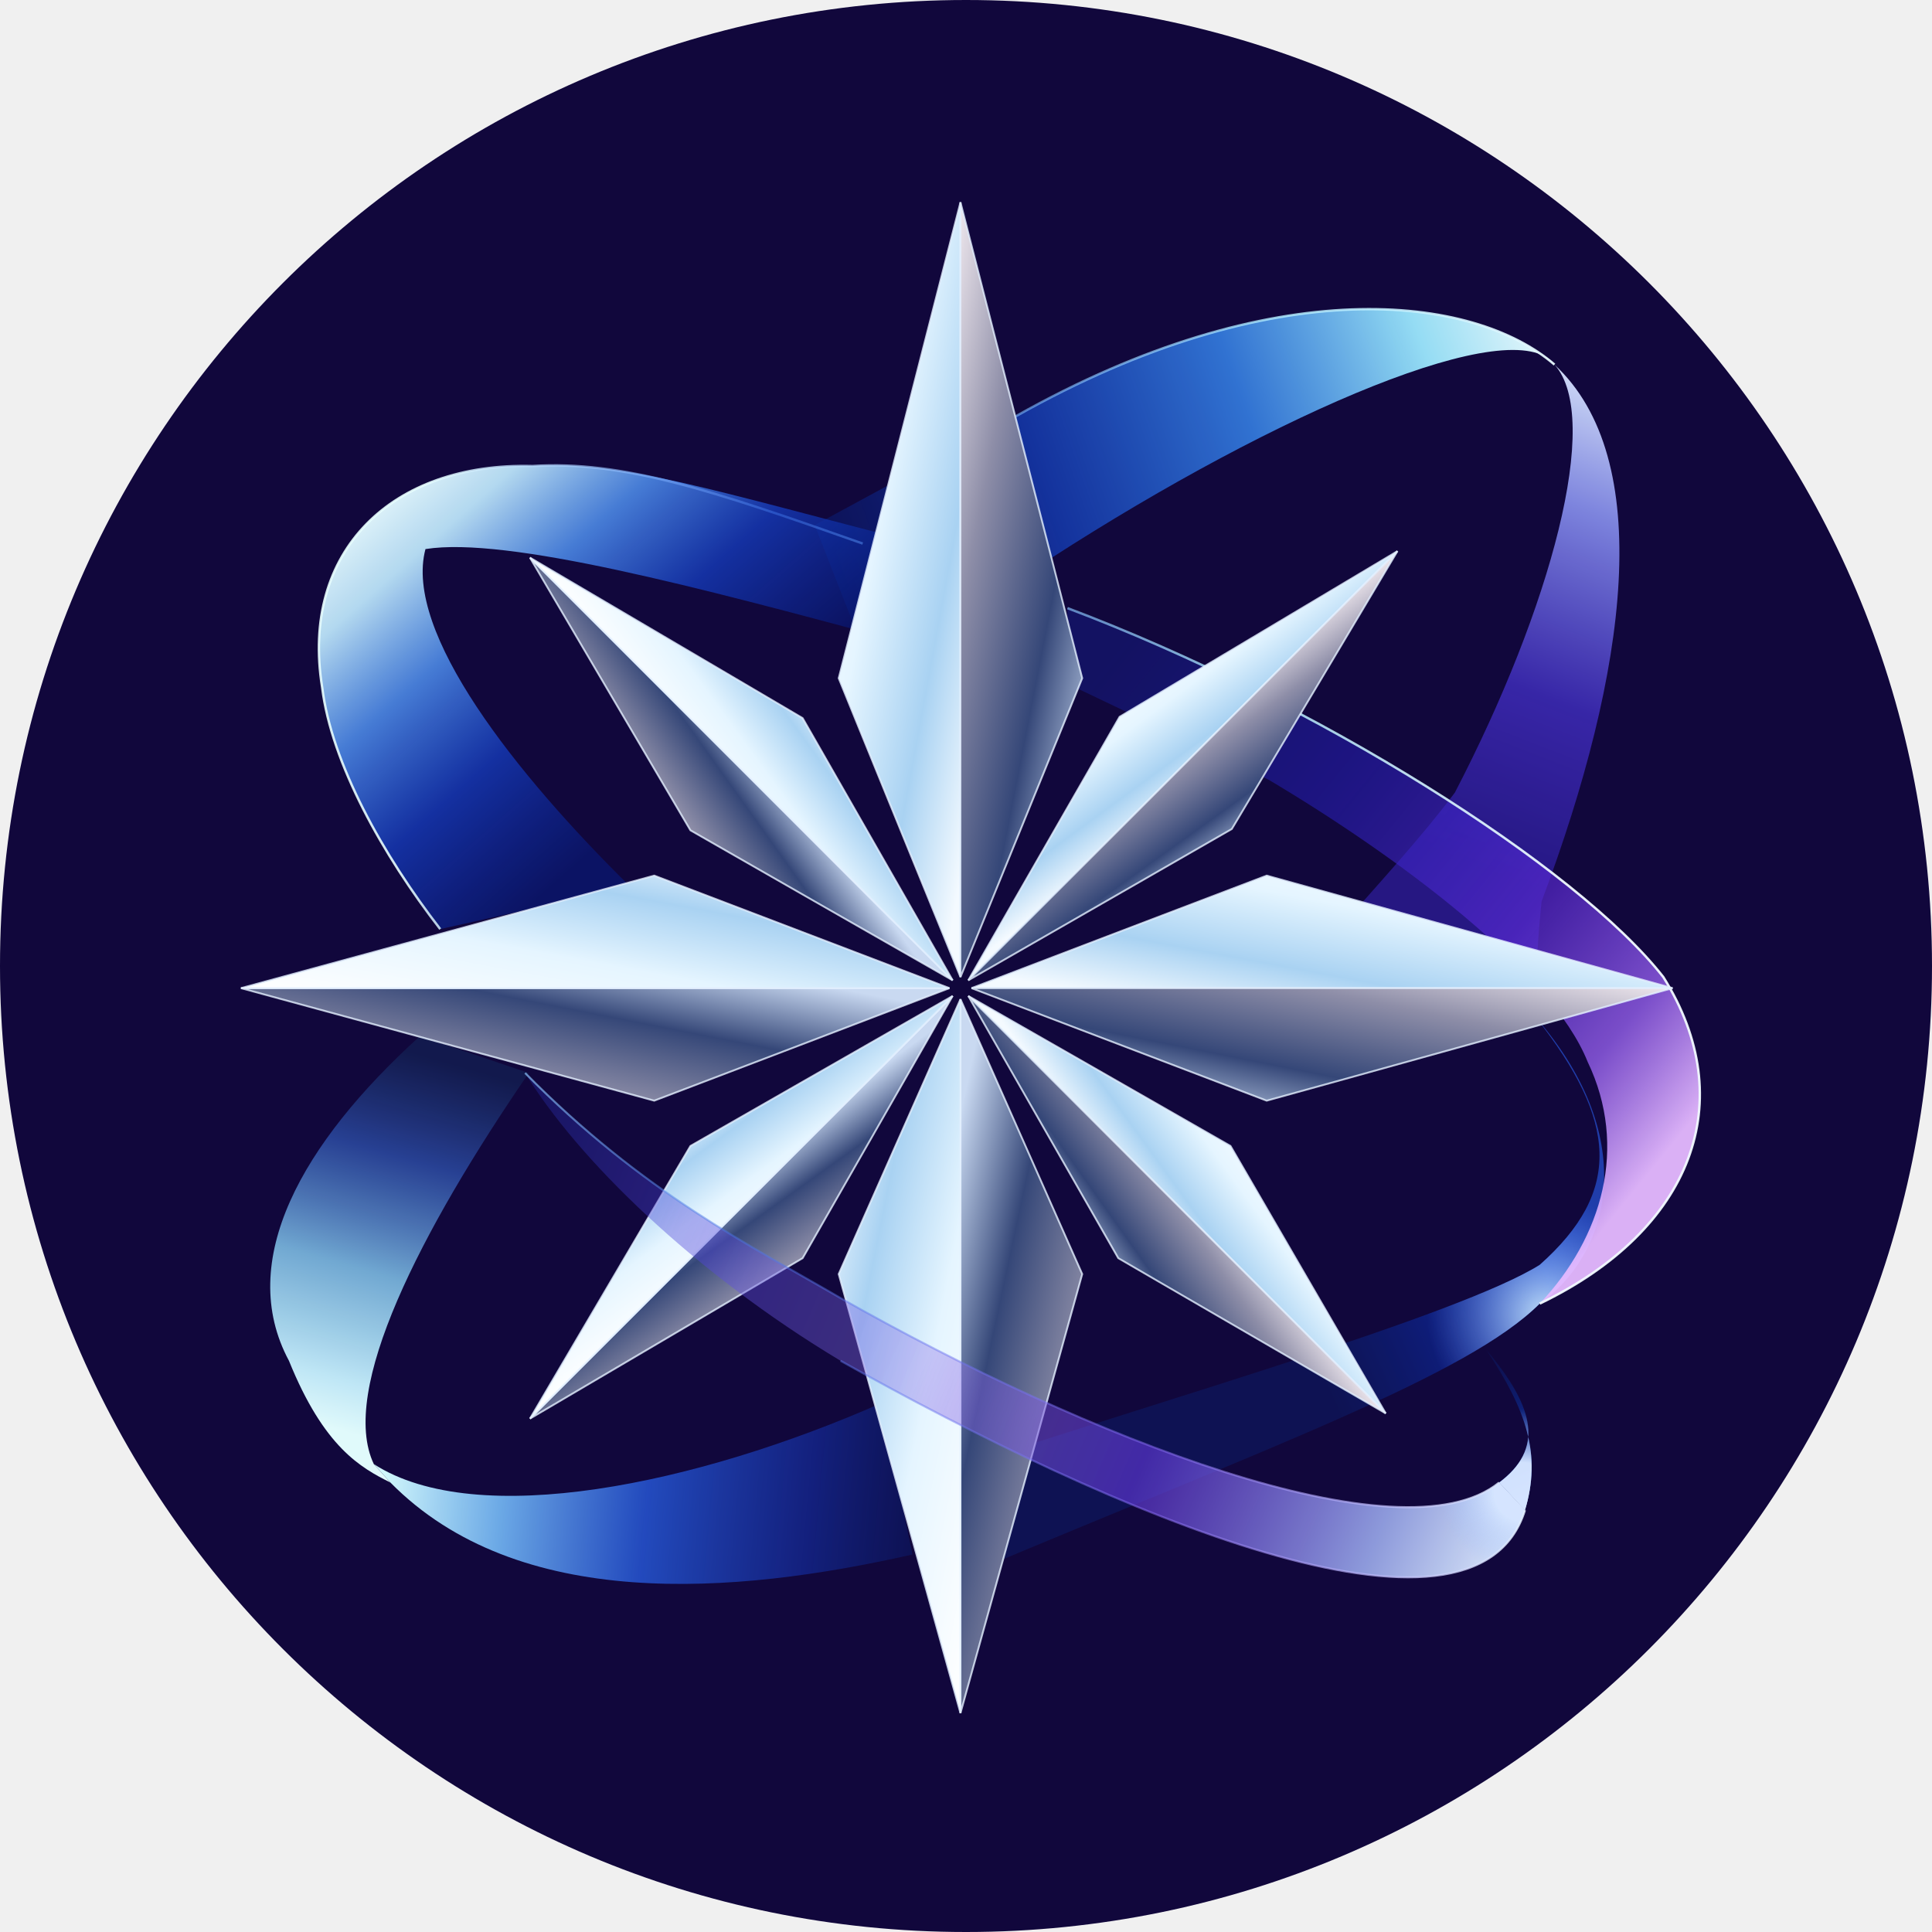
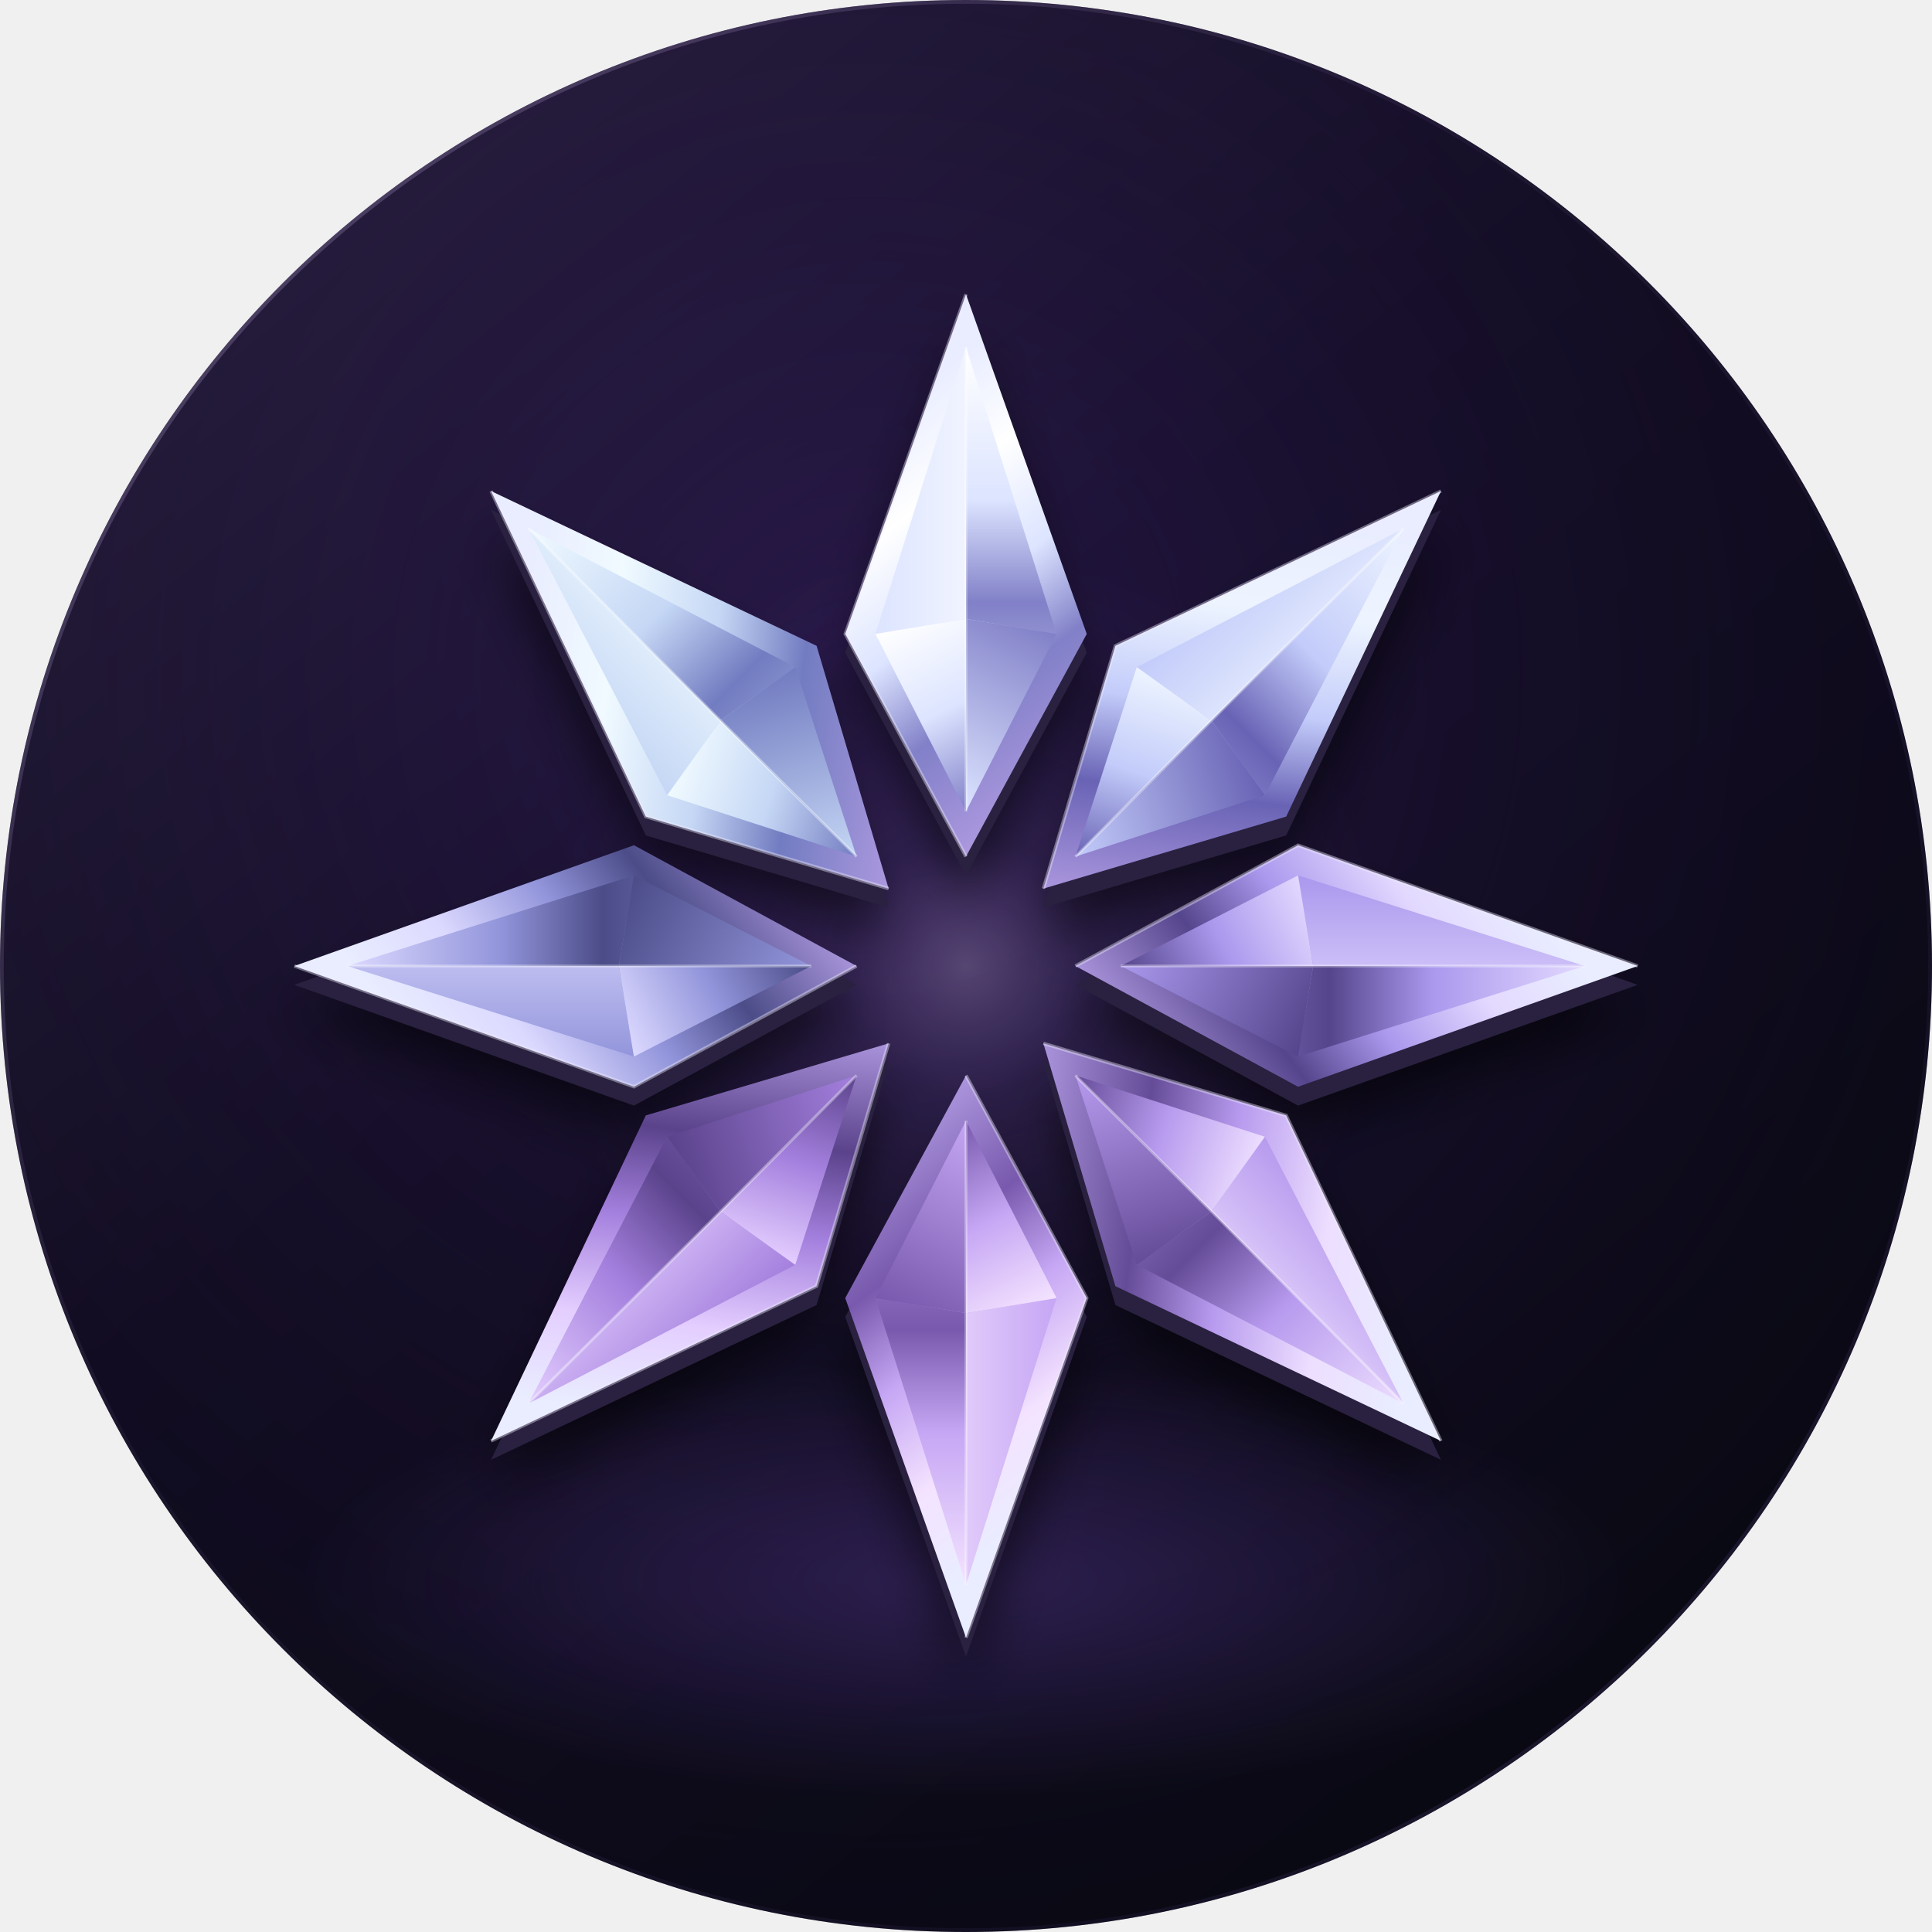
- <svg xmlns="http://www.w3.org/2000/svg" width="512" height="512" viewBox="0 0 128 128">
-   <circle cx="64" cy="64" r="64" fill="#11073C" />
-   <g transform="translate(0 0) scale(1)">
-     <svg x="9" y="9" width="110" height="110" viewBox="180 150 900 900">
-       <defs>
-         <linearGradient id="silver-light" x1="0" y1="0" x2="0.85" y2="1">
-           <stop stop-color="#FFFFFF" />
-           <stop offset="0.4" stop-color="#E5F5FF" />
-           <stop offset="0.72" stop-color="#A9D2F2" />
-           <stop offset="1" stop-color="#F4FAFF" />
-         </linearGradient>
-         <linearGradient id="silver-shade" x1="0" y1="0" x2="0.8" y2="1">
-           <stop stop-color="#EEE7ED" />
-           <stop offset="0.32" stop-color="#8E8EA8" />
-           <stop offset="0.68" stop-color="#354778" />
-           <stop offset="1" stop-color="#C9D9F1" />
-         </linearGradient>
-         <radialGradient id="blue-tip" gradientUnits="userSpaceOnUse" cx="944" cy="789" r="64">
-           <stop stop-color="#D4F1FF" stop-opacity="0.9" />
-           <stop offset="1" stop-color="#628EFF" stop-opacity="0" />
-         </radialGradient>
-         <radialGradient id="bottom-curl-tip" gradientUnits="userSpaceOnUse" cx="932" cy="885" r="45">
-           <stop stop-color="#D5E5FF" stop-opacity="0.98" />
-           <stop offset="0.35" stop-color="#D5E5FF" stop-opacity="0.98" />
-           <stop offset="1" stop-color="#9EBCF8" stop-opacity="0" />
-         </radialGradient>
-         <linearGradient id="rise-blue" gradientUnits="userSpaceOnUse" x1="560" y1="392" x2="944" y2="258">
-           <stop offset="0" stop-color="#071E79" stop-opacity="0.45" />
-           <stop offset="0.3" stop-color="#1546C9" stop-opacity="0.68" />
-           <stop offset="0.59" stop-color="#388AF2" stop-opacity="0.82" />
-           <stop offset="0.84" stop-color="#9DEAFF" stop-opacity="0.94" />
-           <stop offset="1" stop-color="#EBFCFF" stop-opacity="0.98" />
-         </linearGradient>
-         <linearGradient id="right-violet" gradientUnits="userSpaceOnUse" x1="987" y1="292" x2="891" y2="539">
-           <stop offset="0" stop-color="#D6E2FF" stop-opacity="0.95" />
-           <stop offset="0.24" stop-color="#949FFF" stop-opacity="0.83" />
-           <stop offset="0.63" stop-color="#4935D9" stop-opacity="0.68" />
-           <stop offset="1" stop-color="#3320B0" stop-opacity="0.61" />
-         </linearGradient>
-         <linearGradient id="left-fold" gradientUnits="userSpaceOnUse" x1="293" y1="354" x2="443" y2="524">
-           <stop offset="0" stop-color="#EEFFFF" stop-opacity="0.98" />
-           <stop offset="0.19" stop-color="#C1EAFF" stop-opacity="0.92" />
-           <stop offset="0.42" stop-color="#5194F4" stop-opacity="0.83" />
-           <stop offset="0.68" stop-color="#1540C8" stop-opacity="0.72" />
-           <stop offset="1" stop-color="#071B7E" stop-opacity="0.6" />
-         </linearGradient>
-         <linearGradient id="hook-violet" gradientUnits="userSpaceOnUse" x1="710" y1="427" x2="1024" y2="683">
-           <stop offset="0" stop-color="#152195" stop-opacity="0.42" />
-           <stop offset="0.35" stop-color="#2720BB" stop-opacity="0.55" />
-           <stop offset="0.66" stop-color="#5B2BD7" stop-opacity="0.66" />
-           <stop offset="0.85" stop-color="#9560ED" stop-opacity="0.8" />
-           <stop offset="1" stop-color="#E4B9FF" stop-opacity="0.95" />
-         </linearGradient>
-         <linearGradient id="blue-return" gradientUnits="userSpaceOnUse" x1="815" y1="804" x2="973" y2="733">
-           <stop offset="0" stop-color="#092475" stop-opacity="0.4" />
-           <stop offset="0.38" stop-color="#0C2DA7" stop-opacity="0.58" />
-           <stop offset="0.77" stop-color="#1B54E4" stop-opacity="0.8" />
-           <stop offset="1" stop-color="#2755D9" stop-opacity="0.7" />
-         </linearGradient>
-         <linearGradient id="cyan-bow" gradientUnits="userSpaceOnUse" x1="334" y1="648" x2="277" y2="848">
-           <stop offset="0" stop-color="#132759" stop-opacity="0.57" />
-           <stop offset="0.27" stop-color="#3159B8" stop-opacity="0.7" />
-           <stop offset="0.58" stop-color="#7EBEE6" stop-opacity="0.88" />
-           <stop offset="0.87" stop-color="#C7F2FF" stop-opacity="0.95" />
-           <stop offset="1" stop-color="#E5FFFF" stop-opacity="0.98" />
-         </linearGradient>
-         <linearGradient id="bottom-blue" gradientUnits="userSpaceOnUse" x1="314" y1="888" x2="603" y2="915">
-           <stop offset="0" stop-color="#D4FCFF" stop-opacity="0.98" />
-           <stop offset="0.22" stop-color="#78BFFD" stop-opacity="0.88" />
-           <stop offset="0.49" stop-color="#275CE0" stop-opacity="0.79" />
-           <stop offset="0.8" stop-color="#142D9F" stop-opacity="0.65" />
-           <stop offset="1" stop-color="#0A1C6A" stop-opacity="0.5" />
-         </linearGradient>
-         <linearGradient id="low-return" gradientUnits="userSpaceOnUse" x1="908" y1="812" x2="939" y2="887">
-           <stop offset="0" stop-color="#08206F" stop-opacity="0.32" />
-           <stop offset="0.5" stop-color="#0B35A7" stop-opacity="0.6" />
-           <stop offset="0.82" stop-color="#134ED0" stop-opacity="0.79" />
-           <stop offset="1" stop-color="#B9D5FF" stop-opacity="0.95" />
-         </linearGradient>
-         <linearGradient id="front-lavender" gradientUnits="userSpaceOnUse" x1="395" y1="663" x2="939" y2="898">
-           <stop offset="0" stop-color="#2834BF" stop-opacity="0.3" />
-           <stop offset="0.21" stop-color="#5446DC" stop-opacity="0.43" />
-           <stop offset="0.43" stop-color="#8E74E8" stop-opacity="0.38" />
-           <stop offset="0.65" stop-color="#6237D9" stop-opacity="0.62" />
-           <stop offset="0.87" stop-color="#A0B0F5" stop-opacity="0.85" />
-           <stop offset="1" stop-color="#E4F2FF" stop-opacity="0.98" />
-         </linearGradient>
-         <linearGradient id="upper-rim" gradientUnits="userSpaceOnUse" x1="337" y1="340" x2="969" y2="380">
-           <stop offset="0" stop-color="#E8FFFF" stop-opacity="0.9" />
-           <stop offset="0.3" stop-color="#4783F7" stop-opacity="0.4" />
-           <stop offset="0.72" stop-color="#B2EEFF" stop-opacity="0.82" />
-           <stop offset="1" stop-color="#F2FBFF" stop-opacity="0.95" />
-         </linearGradient>
-         <linearGradient id="lower-rim" gradientUnits="userSpaceOnUse" x1="295" y1="881" x2="939" y2="895">
-           <stop offset="0" stop-color="#C3F9FF" stop-opacity="0.95" />
-           <stop offset="0.3" stop-color="#4778E5" stop-opacity="0.45" />
-           <stop offset="0.68" stop-color="#8C70F7" stop-opacity="0.5" />
-           <stop offset="1" stop-color="#E5F4FF" stop-opacity="0.85" />
-         </linearGradient>
-       </defs>
-       <g id="visible-curves-behind">
-         <path id="upper-rise" d="M548 361 L657 302 C797 223 905 236 949 274 C927 245 800 299 676 379 L573 425 Z" fill="url(#rise-blue)" />
-         <path id="upper-right-turn" d="M949 274 C1004 325 989 440 942 565 C940 586 938 604 942 620 L832 580 C854 555 877 530 895 506 C947 406 975 303 949 274 Z" fill="url(#right-violet)" />
-         <path id="upper-left-fold" d="M605 371 C492 342 444 326 395 329 C319 327 269 375 281 449 C286 490 314 540 345 580 L448 557 C386 496 325 419 337 374 C381 367 486 395 590 423 Z" fill="url(#left-fold)" />
-         <path id="right-blue-return" d="M939 628 C983 684 986 722 941 762 C898 789 731 837 632 870 L630 930 C794 861 902 822 941 783 C978 757 997 695 939 628 Z" fill="url(#blue-return)" />
-         <path id="right-blue-tip" d="M939 628 C983 684 986 722 941 762 C898 789 731 837 632 870 L630 930 C794 861 902 822 941 783 C978 757 997 695 939 628 Z" fill="url(#blue-tip)" />
-         <path id="middle-violet-hook" d="M685 406 C820 457 961 546 1008 606 C1050 673 1024 743 941 783 C975 747 989 698 967 652 C947 602 863 540 794 499 L685 447 Z" fill="url(#hook-violet)" />
-         <path id="lower-left-bow" d="M334 638 C270 696 234 760 263 814 C282 861 302 872 318 880 L309 870 C290 830 334 744 393 658 Z" fill="url(#cyan-bow)" />
-         <path id="lower-blue-sweep" d="M318 880 C387 950 504 941 601 919 L584 837 C484 881 365 906 309 870 Z" fill="url(#bottom-blue)" />
-         <path id="lower-right-return" d="M912 808 C934 841 942 865 933 895 L919 880 C943 862 939 840 912 808 Z" fill="url(#low-return)" />
-         <path id="lower-right-highlight" d="M912 808 C934 841 942 865 933 895 L919 880 C943 862 939 840 912 808 Z" fill="url(#bottom-curl-tip)" />
-         <g fill="none" stroke="url(#upper-rim)" stroke-width="1.3">
-           <path d="M657 302 C797 223 905 236 949 274" />
-           <path d="M574 371 C492 342 444 326 395 329 C319 327 269 375 281 449 C286 490 314 540 345 580" />
-           <path d="M685 406 C820 457 961 546 1008 606 C1050 673 1024 743 941 783" />
-         </g>
-       </g>
-       <g id="star" transform="translate(627 612)" stroke="#E3F0FF" stroke-width="1" stroke-opacity="0.8" stroke-linejoin="miter">
-         <g id="ray-0" transform="rotate(0)">
-           <path d="M 0 -6 L -66 -168 L 0 -426 Z" fill="url(#silver-light)" />
-           <path d="M 0 -6 L 0 -426 L 66 -168 Z" fill="url(#silver-shade)" />
-         </g>
-         <g id="ray-45" transform="rotate(45)">
-           <path d="M 0 -6 L -43 -165 L 0 -335 Z" fill="url(#silver-light)" />
-           <path d="M 0 -6 L 0 -335 L 43 -165 Z" fill="url(#silver-shade)" />
-         </g>
-         <g id="ray-90" transform="rotate(90)">
-           <path d="M 0 -6 L -61 -166 L 0 -386 Z" fill="url(#silver-light)" />
-           <path d="M 0 -6 L 0 -386 L 61 -166 Z" fill="url(#silver-shade)" />
-         </g>
-         <g id="ray-135" transform="rotate(135)">
-           <path d="M 0 -6 L -43 -164 L 0 -326 Z" fill="url(#silver-light)" />
-           <path d="M 0 -6 L 0 -326 L 43 -164 Z" fill="url(#silver-shade)" />
-         </g>
-         <g id="ray-180" transform="rotate(180)">
-           <path d="M 0 -6 L -66 -155 L 0 -393 Z" fill="url(#silver-shade)" />
-           <path d="M 0 -6 L 0 -393 L 66 -155 Z" fill="url(#silver-light)" />
-         </g>
-         <g id="ray-225" transform="rotate(225)">
-           <path d="M 0 -6 L -43 -164 L 0 -330 Z" fill="url(#silver-shade)" />
-           <path d="M 0 -6 L 0 -330 L 43 -164 Z" fill="url(#silver-light)" />
-         </g>
-         <g id="ray-270" transform="rotate(270)">
-           <path d="M 0 -6 L -61 -166 L 0 -390 Z" fill="url(#silver-shade)" />
-           <path d="M 0 -6 L 0 -390 L 61 -166 Z" fill="url(#silver-light)" />
-         </g>
-         <g id="ray-315" transform="rotate(315)">
-           <path d="M 0 -6 L -43 -164 L 0 -330 Z" fill="url(#silver-shade)" />
-           <path d="M 0 -6 L 0 -330 L 43 -164 Z" fill="url(#silver-light)" />
-         </g>
-       </g>
-       <g id="foreground-curve">
-         <path id="foreground-sweep" d="M391 658 C455 723 514 752 562 780 C694 855 866 923 919 880 L933 895 C906 982 708 896 562 814 C482 766 419 704 391 658 Z" fill="url(#front-lavender)" />
-         <path id="foreground-curl-highlight" d="M391 658 C455 723 514 752 562 780 C694 855 866 923 919 880 L933 895 C906 982 708 896 562 814 C482 766 419 704 391 658 Z" fill="url(#bottom-curl-tip)" />
-         <g fill="none" stroke="url(#lower-rim)" stroke-width="1.1">
-           <path d="M391 658 C455 723 514 752 562 780 C694 855 866 923 919 880" />
-           <path d="M933 895 C906 982 708 896 562 814" />
-         </g>
-       </g>
-     </svg>
+ <svg xmlns="http://www.w3.org/2000/svg" width="512" height="512" viewBox="0 0 512 512" role="img" aria-labelledby="prism-title prism-description">
+   <defs>
+     <linearGradient id="prism-shell" x1="0" y1="0" x2="0.8" y2="1">
+       <stop stop-color="#29213D" />
+       <stop offset="0.46" stop-color="#100C1F" />
+       <stop offset="1" stop-color="#080811" />
+     </linearGradient>
+     <radialGradient id="prism-ambient" cx="0.45" cy="0.35" r="0.65">
+       <stop stop-color="#5C30A8" stop-opacity="0.28" />
+       <stop offset="1" stop-color="#251343" stop-opacity="0" />
+     </radialGradient>
+     <linearGradient id="prism-edge" x1="0" y1="0" x2="1" y2="1">
+       <stop stop-color="#BCAAD9" stop-opacity="0.42" />
+       <stop offset="0.42" stop-color="#4D4164" stop-opacity="0.16" />
+       <stop offset="0.78" stop-color="#291F42" stop-opacity="0.3" />
+       <stop offset="1" stop-color="#826BBA" stop-opacity="0.3" />
+     </linearGradient>
+     <clipPath id="prism-clip">
+       <circle cx="256" cy="256" r="256" />
+     </clipPath>
+     <radialGradient id="prism-floor">
+       <stop stop-color="#9060F5" stop-opacity="0.24" />
+       <stop offset="1" stop-color="#9060F5" stop-opacity="0" />
+     </radialGradient>
+     <filter id="prism-shadow" x="-0.5" y="-0.5" width="2" height="2" color-interpolation-filters="sRGB">
+       <feGaussianBlur stdDeviation="7" />
+     </filter>
+     <radialGradient id="prism-core">
+       <stop stop-color="#D9BDFF" stop-opacity="0.3" />
+       <stop offset="0.3" stop-color="#B78BFF" stop-opacity="0.12" />
+       <stop offset="1" stop-color="#9460FA" stop-opacity="0" />
+     </radialGradient>
+     <linearGradient id="prism-bevel-0" gradientUnits="userSpaceOnUse" x1="-32" y1="-138" x2="34" y2="-52">
+       <stop offset="0" stop-color="#E9EDFF" />
+       <stop offset="0.23" stop-color="#FFFFFF" />
+       <stop offset="0.48" stop-color="#DCE4FF" />
+       <stop offset="0.7" stop-color="#8180C8" />
+       <stop offset="1" stop-color="#B09AE1" />
+     </linearGradient>
+     <linearGradient id="prism-a-0" gradientUnits="userSpaceOnUse" x1="-24" y1="-88" x2="24" y2="-88">
+       <stop offset="0" stop-color="#DCE4FF" />
+       <stop offset="0.85" stop-color="#FFFFFF" />
+       <stop offset="1" stop-color="#FFFFFF" />
+     </linearGradient>
+     <linearGradient id="prism-b-0" gradientUnits="userSpaceOnUse" x1="0" y1="-164" x2="0" y2="-41">
+       <stop offset="0" stop-color="#FFFFFF" />
+       <stop offset="0.33" stop-color="#DCE4FF" />
+       <stop offset="0.55" stop-color="#8180C8" />
+       <stop offset="1" stop-color="#DCE4FF" />
+     </linearGradient>
+     <linearGradient id="prism-c-0" gradientUnits="userSpaceOnUse" x1="-24" y1="-88" x2="0" y2="-41">
+       <stop offset="0" stop-color="#FFFFFF" />
+       <stop offset="0.5" stop-color="#DCE4FF" />
+       <stop offset="1" stop-color="#8180C8" />
+     </linearGradient>
+     <linearGradient id="prism-d-0" gradientUnits="userSpaceOnUse" x1="24" y1="-88" x2="0" y2="-41">
+       <stop offset="0" stop-color="#8180C8" />
+       <stop offset="1" stop-color="#DCE4FF" />
+     </linearGradient>
+     <linearGradient id="prism-bevel-1" gradientUnits="userSpaceOnUse" x1="-32" y1="-138" x2="34" y2="-52">
+       <stop offset="0" stop-color="#E9EDFF" />
+       <stop offset="0.23" stop-color="#EDF4FF" />
+       <stop offset="0.48" stop-color="#C3CCFA" />
+       <stop offset="0.7" stop-color="#6963B5" />
+       <stop offset="1" stop-color="#B09AE1" />
+     </linearGradient>
+     <linearGradient id="prism-a-1" gradientUnits="userSpaceOnUse" x1="-24" y1="-88" x2="24" y2="-88">
+       <stop offset="0" stop-color="#C3CCFA" />
+       <stop offset="0.85" stop-color="#EDF4FF" />
+       <stop offset="1" stop-color="#FFFFFF" />
+     </linearGradient>
+     <linearGradient id="prism-b-1" gradientUnits="userSpaceOnUse" x1="0" y1="-164" x2="0" y2="-41">
+       <stop offset="0" stop-color="#EDF4FF" />
+       <stop offset="0.33" stop-color="#C3CCFA" />
+       <stop offset="0.55" stop-color="#6963B5" />
+       <stop offset="1" stop-color="#C3CCFA" />
+     </linearGradient>
+     <linearGradient id="prism-c-1" gradientUnits="userSpaceOnUse" x1="-24" y1="-88" x2="0" y2="-41">
+       <stop offset="0" stop-color="#EDF4FF" />
+       <stop offset="0.5" stop-color="#C3CCFA" />
+       <stop offset="1" stop-color="#6963B5" />
+     </linearGradient>
+     <linearGradient id="prism-d-1" gradientUnits="userSpaceOnUse" x1="24" y1="-88" x2="0" y2="-41">
+       <stop offset="0" stop-color="#6963B5" />
+       <stop offset="1" stop-color="#C3CCFA" />
+     </linearGradient>
+     <linearGradient id="prism-bevel-2" gradientUnits="userSpaceOnUse" x1="-32" y1="-138" x2="34" y2="-52">
+       <stop offset="0" stop-color="#E9EDFF" />
+       <stop offset="0.23" stop-color="#E3D9FF" />
+       <stop offset="0.48" stop-color="#AA98ED" />
+       <stop offset="0.7" stop-color="#55458C" />
+       <stop offset="1" stop-color="#B09AE1" />
+     </linearGradient>
+     <linearGradient id="prism-a-2" gradientUnits="userSpaceOnUse" x1="-24" y1="-88" x2="24" y2="-88">
+       <stop offset="0" stop-color="#AA98ED" />
+       <stop offset="0.85" stop-color="#E3D9FF" />
+       <stop offset="1" stop-color="#FFFFFF" />
+     </linearGradient>
+     <linearGradient id="prism-b-2" gradientUnits="userSpaceOnUse" x1="0" y1="-164" x2="0" y2="-41">
+       <stop offset="0" stop-color="#E3D9FF" />
+       <stop offset="0.33" stop-color="#AA98ED" />
+       <stop offset="0.55" stop-color="#55458C" />
+       <stop offset="1" stop-color="#AA98ED" />
+     </linearGradient>
+     <linearGradient id="prism-c-2" gradientUnits="userSpaceOnUse" x1="-24" y1="-88" x2="0" y2="-41">
+       <stop offset="0" stop-color="#E3D9FF" />
+       <stop offset="0.5" stop-color="#AA98ED" />
+       <stop offset="1" stop-color="#55458C" />
+     </linearGradient>
+     <linearGradient id="prism-d-2" gradientUnits="userSpaceOnUse" x1="24" y1="-88" x2="0" y2="-41">
+       <stop offset="0" stop-color="#55458C" />
+       <stop offset="1" stop-color="#AA98ED" />
+     </linearGradient>
+     <linearGradient id="prism-bevel-3" gradientUnits="userSpaceOnUse" x1="-32" y1="-138" x2="34" y2="-52">
+       <stop offset="0" stop-color="#E9EDFF" />
+       <stop offset="0.23" stop-color="#EDDEFF" />
+       <stop offset="0.48" stop-color="#B79AEE" />
+       <stop offset="0.7" stop-color="#654C98" />
+       <stop offset="1" stop-color="#B09AE1" />
+     </linearGradient>
+     <linearGradient id="prism-a-3" gradientUnits="userSpaceOnUse" x1="-24" y1="-88" x2="24" y2="-88">
+       <stop offset="0" stop-color="#B79AEE" />
+       <stop offset="0.85" stop-color="#EDDEFF" />
+       <stop offset="1" stop-color="#FFFFFF" />
+     </linearGradient>
+     <linearGradient id="prism-b-3" gradientUnits="userSpaceOnUse" x1="0" y1="-164" x2="0" y2="-41">
+       <stop offset="0" stop-color="#EDDEFF" />
+       <stop offset="0.33" stop-color="#B79AEE" />
+       <stop offset="0.55" stop-color="#654C98" />
+       <stop offset="1" stop-color="#B79AEE" />
+     </linearGradient>
+     <linearGradient id="prism-c-3" gradientUnits="userSpaceOnUse" x1="-24" y1="-88" x2="0" y2="-41">
+       <stop offset="0" stop-color="#EDDEFF" />
+       <stop offset="0.5" stop-color="#B79AEE" />
+       <stop offset="1" stop-color="#654C98" />
+     </linearGradient>
+     <linearGradient id="prism-d-3" gradientUnits="userSpaceOnUse" x1="24" y1="-88" x2="0" y2="-41">
+       <stop offset="0" stop-color="#654C98" />
+       <stop offset="1" stop-color="#B79AEE" />
+     </linearGradient>
+     <linearGradient id="prism-bevel-4" gradientUnits="userSpaceOnUse" x1="-32" y1="-138" x2="34" y2="-52">
+       <stop offset="0" stop-color="#E9EDFF" />
+       <stop offset="0.23" stop-color="#F4E3FF" />
+       <stop offset="0.48" stop-color="#C5A6F4" />
+       <stop offset="0.7" stop-color="#7859AD" />
+       <stop offset="1" stop-color="#B09AE1" />
+     </linearGradient>
+     <linearGradient id="prism-a-4" gradientUnits="userSpaceOnUse" x1="-24" y1="-88" x2="24" y2="-88">
+       <stop offset="0" stop-color="#C5A6F4" />
+       <stop offset="0.85" stop-color="#F4E3FF" />
+       <stop offset="1" stop-color="#FFFFFF" />
+     </linearGradient>
+     <linearGradient id="prism-b-4" gradientUnits="userSpaceOnUse" x1="0" y1="-164" x2="0" y2="-41">
+       <stop offset="0" stop-color="#F4E3FF" />
+       <stop offset="0.33" stop-color="#C5A6F4" />
+       <stop offset="0.55" stop-color="#7859AD" />
+       <stop offset="1" stop-color="#C5A6F4" />
+     </linearGradient>
+     <linearGradient id="prism-c-4" gradientUnits="userSpaceOnUse" x1="-24" y1="-88" x2="0" y2="-41">
+       <stop offset="0" stop-color="#F4E3FF" />
+       <stop offset="0.5" stop-color="#C5A6F4" />
+       <stop offset="1" stop-color="#7859AD" />
+     </linearGradient>
+     <linearGradient id="prism-d-4" gradientUnits="userSpaceOnUse" x1="24" y1="-88" x2="0" y2="-41">
+       <stop offset="0" stop-color="#7859AD" />
+       <stop offset="1" stop-color="#C5A6F4" />
+     </linearGradient>
+     <linearGradient id="prism-bevel-5" gradientUnits="userSpaceOnUse" x1="-32" y1="-138" x2="34" y2="-52">
+       <stop offset="0" stop-color="#E9EDFF" />
+       <stop offset="0.23" stop-color="#E4CEFF" />
+       <stop offset="0.48" stop-color="#A480DE" />
+       <stop offset="0.7" stop-color="#5B438C" />
+       <stop offset="1" stop-color="#B09AE1" />
+     </linearGradient>
+     <linearGradient id="prism-a-5" gradientUnits="userSpaceOnUse" x1="-24" y1="-88" x2="24" y2="-88">
+       <stop offset="0" stop-color="#A480DE" />
+       <stop offset="0.85" stop-color="#E4CEFF" />
+       <stop offset="1" stop-color="#FFFFFF" />
+     </linearGradient>
+     <linearGradient id="prism-b-5" gradientUnits="userSpaceOnUse" x1="0" y1="-164" x2="0" y2="-41">
+       <stop offset="0" stop-color="#E4CEFF" />
+       <stop offset="0.33" stop-color="#A480DE" />
+       <stop offset="0.55" stop-color="#5B438C" />
+       <stop offset="1" stop-color="#A480DE" />
+     </linearGradient>
+     <linearGradient id="prism-c-5" gradientUnits="userSpaceOnUse" x1="-24" y1="-88" x2="0" y2="-41">
+       <stop offset="0" stop-color="#E4CEFF" />
+       <stop offset="0.5" stop-color="#A480DE" />
+       <stop offset="1" stop-color="#5B438C" />
+     </linearGradient>
+     <linearGradient id="prism-d-5" gradientUnits="userSpaceOnUse" x1="24" y1="-88" x2="0" y2="-41">
+       <stop offset="0" stop-color="#5B438C" />
+       <stop offset="1" stop-color="#A480DE" />
+     </linearGradient>
+     <linearGradient id="prism-bevel-6" gradientUnits="userSpaceOnUse" x1="-32" y1="-138" x2="34" y2="-52">
+       <stop offset="0" stop-color="#E9EDFF" />
+       <stop offset="0.23" stop-color="#DCD9FF" />
+       <stop offset="0.48" stop-color="#9295DB" />
+       <stop offset="0.7" stop-color="#4B4C88" />
+       <stop offset="1" stop-color="#B09AE1" />
+     </linearGradient>
+     <linearGradient id="prism-a-6" gradientUnits="userSpaceOnUse" x1="-24" y1="-88" x2="24" y2="-88">
+       <stop offset="0" stop-color="#9295DB" />
+       <stop offset="0.85" stop-color="#DCD9FF" />
+       <stop offset="1" stop-color="#FFFFFF" />
+     </linearGradient>
+     <linearGradient id="prism-b-6" gradientUnits="userSpaceOnUse" x1="0" y1="-164" x2="0" y2="-41">
+       <stop offset="0" stop-color="#DCD9FF" />
+       <stop offset="0.33" stop-color="#9295DB" />
+       <stop offset="0.55" stop-color="#4B4C88" />
+       <stop offset="1" stop-color="#9295DB" />
+     </linearGradient>
+     <linearGradient id="prism-c-6" gradientUnits="userSpaceOnUse" x1="-24" y1="-88" x2="0" y2="-41">
+       <stop offset="0" stop-color="#DCD9FF" />
+       <stop offset="0.5" stop-color="#9295DB" />
+       <stop offset="1" stop-color="#4B4C88" />
+     </linearGradient>
+     <linearGradient id="prism-d-6" gradientUnits="userSpaceOnUse" x1="24" y1="-88" x2="0" y2="-41">
+       <stop offset="0" stop-color="#4B4C88" />
+       <stop offset="1" stop-color="#9295DB" />
+     </linearGradient>
+     <linearGradient id="prism-bevel-7" gradientUnits="userSpaceOnUse" x1="-32" y1="-138" x2="34" y2="-52">
+       <stop offset="0" stop-color="#E9EDFF" />
+       <stop offset="0.23" stop-color="#F0FAFF" />
+       <stop offset="0.48" stop-color="#C5D7F5" />
+       <stop offset="0.7" stop-color="#727CC1" />
+       <stop offset="1" stop-color="#B09AE1" />
+     </linearGradient>
+     <linearGradient id="prism-a-7" gradientUnits="userSpaceOnUse" x1="-24" y1="-88" x2="24" y2="-88">
+       <stop offset="0" stop-color="#C5D7F5" />
+       <stop offset="0.85" stop-color="#F0FAFF" />
+       <stop offset="1" stop-color="#FFFFFF" />
+     </linearGradient>
+     <linearGradient id="prism-b-7" gradientUnits="userSpaceOnUse" x1="0" y1="-164" x2="0" y2="-41">
+       <stop offset="0" stop-color="#F0FAFF" />
+       <stop offset="0.33" stop-color="#C5D7F5" />
+       <stop offset="0.55" stop-color="#727CC1" />
+       <stop offset="1" stop-color="#C5D7F5" />
+     </linearGradient>
+     <linearGradient id="prism-c-7" gradientUnits="userSpaceOnUse" x1="-24" y1="-88" x2="0" y2="-41">
+       <stop offset="0" stop-color="#F0FAFF" />
+       <stop offset="0.5" stop-color="#C5D7F5" />
+       <stop offset="1" stop-color="#727CC1" />
+     </linearGradient>
+     <linearGradient id="prism-d-7" gradientUnits="userSpaceOnUse" x1="24" y1="-88" x2="0" y2="-41">
+       <stop offset="0" stop-color="#727CC1" />
+       <stop offset="1" stop-color="#C5D7F5" />
+     </linearGradient>
+   </defs>
+   <g clip-path="url(#prism-clip)">
+     <g fill="url(#prism-shell)">
+       <circle cx="256" cy="256" r="256" />
+     </g>
+     <g fill="url(#prism-ambient)">
+       <circle cx="256" cy="256" r="256" />
+     </g>
+     <ellipse cx="256" cy="419" rx="175" ry="58" fill="url(#prism-floor)" />
+     <g fill="none" stroke="url(#prism-edge)" stroke-width="2">
+       <circle cx="256" cy="256" r="256" />
+     </g>
+   </g>
+   <g transform="translate(256 256) scale(1)">
+     <circle r="112" fill="url(#prism-core)" />
+     <g fill="#000000" opacity="0.6" filter="url(#prism-shadow)" transform="translate(0 12)">
+       <path d="M0-178 32-88 0-29-32-88Z" transform="rotate(0)" />
+       <path d="M0-178 32-88 0-29-32-88Z" transform="rotate(45)" />
+       <path d="M0-178 32-88 0-29-32-88Z" transform="rotate(90)" />
+       <path d="M0-178 32-88 0-29-32-88Z" transform="rotate(135)" />
+       <path d="M0-178 32-88 0-29-32-88Z" transform="rotate(180)" />
+       <path d="M0-178 32-88 0-29-32-88Z" transform="rotate(225)" />
+       <path d="M0-178 32-88 0-29-32-88Z" transform="rotate(270)" />
+       <path d="M0-178 32-88 0-29-32-88Z" transform="rotate(315)" />
+     </g>
+     <g fill="#29213F" transform="translate(0 5)">
+       <path d="M0-178 32-88 0-29-32-88Z" transform="rotate(0)" />
+       <path d="M0-178 32-88 0-29-32-88Z" transform="rotate(45)" />
+       <path d="M0-178 32-88 0-29-32-88Z" transform="rotate(90)" />
+       <path d="M0-178 32-88 0-29-32-88Z" transform="rotate(135)" />
+       <path d="M0-178 32-88 0-29-32-88Z" transform="rotate(180)" />
+       <path d="M0-178 32-88 0-29-32-88Z" transform="rotate(225)" />
+       <path d="M0-178 32-88 0-29-32-88Z" transform="rotate(270)" />
+       <path d="M0-178 32-88 0-29-32-88Z" transform="rotate(315)" />
+     </g>
+     <g transform="rotate(0)">
+       <path d="M0-178 32-88 0-29-32-88Z" fill="url(#prism-bevel-0)" />
+       <path d="M0-164-24-88 0-92Z" fill="url(#prism-a-0)" />
+       <path d="M0-164 0-92 24-88Z" fill="url(#prism-b-0)" />
+       <path d="M-24-88 0-41 0-92Z" fill="url(#prism-c-0)" />
+       <path d="M0-92 0-41 24-88Z" fill="url(#prism-d-0)" />
+       <path d="M0-164V-41" fill="none" stroke="#FFFFFF" stroke-width="0.75" stroke-opacity="0.36" />
+       <path d="M0-178-32-88 0-29" fill="none" stroke="#F1EFFF" stroke-width="0.9" stroke-opacity="0.4" />
+     </g>
+     <g transform="rotate(45)">
+       <path d="M0-178 32-88 0-29-32-88Z" fill="url(#prism-bevel-1)" />
+       <path d="M0-164-24-88 0-92Z" fill="url(#prism-a-1)" />
+       <path d="M0-164 0-92 24-88Z" fill="url(#prism-b-1)" />
+       <path d="M-24-88 0-41 0-92Z" fill="url(#prism-c-1)" />
+       <path d="M0-92 0-41 24-88Z" fill="url(#prism-d-1)" />
+       <path d="M0-164V-41" fill="none" stroke="#FFFFFF" stroke-width="0.75" stroke-opacity="0.36" />
+       <path d="M0-178-32-88 0-29" fill="none" stroke="#F1EFFF" stroke-width="0.9" stroke-opacity="0.4" />
+     </g>
+     <g transform="rotate(90)">
+       <path d="M0-178 32-88 0-29-32-88Z" fill="url(#prism-bevel-2)" />
+       <path d="M0-164-24-88 0-92Z" fill="url(#prism-a-2)" />
+       <path d="M0-164 0-92 24-88Z" fill="url(#prism-b-2)" />
+       <path d="M-24-88 0-41 0-92Z" fill="url(#prism-c-2)" />
+       <path d="M0-92 0-41 24-88Z" fill="url(#prism-d-2)" />
+       <path d="M0-164V-41" fill="none" stroke="#FFFFFF" stroke-width="0.75" stroke-opacity="0.36" />
+       <path d="M0-178-32-88 0-29" fill="none" stroke="#F1EFFF" stroke-width="0.9" stroke-opacity="0.4" />
+     </g>
+     <g transform="rotate(135)">
+       <path d="M0-178 32-88 0-29-32-88Z" fill="url(#prism-bevel-3)" />
+       <path d="M0-164-24-88 0-92Z" fill="url(#prism-a-3)" />
+       <path d="M0-164 0-92 24-88Z" fill="url(#prism-b-3)" />
+       <path d="M-24-88 0-41 0-92Z" fill="url(#prism-c-3)" />
+       <path d="M0-92 0-41 24-88Z" fill="url(#prism-d-3)" />
+       <path d="M0-164V-41" fill="none" stroke="#FFFFFF" stroke-width="0.75" stroke-opacity="0.36" />
+       <path d="M0-178-32-88 0-29" fill="none" stroke="#F1EFFF" stroke-width="0.9" stroke-opacity="0.4" />
+     </g>
+     <g transform="rotate(180)">
+       <path d="M0-178 32-88 0-29-32-88Z" fill="url(#prism-bevel-4)" />
+       <path d="M0-164-24-88 0-92Z" fill="url(#prism-a-4)" />
+       <path d="M0-164 0-92 24-88Z" fill="url(#prism-b-4)" />
+       <path d="M-24-88 0-41 0-92Z" fill="url(#prism-c-4)" />
+       <path d="M0-92 0-41 24-88Z" fill="url(#prism-d-4)" />
+       <path d="M0-164V-41" fill="none" stroke="#FFFFFF" stroke-width="0.75" stroke-opacity="0.36" />
+       <path d="M0-178-32-88 0-29" fill="none" stroke="#F1EFFF" stroke-width="0.9" stroke-opacity="0.4" />
+     </g>
+     <g transform="rotate(225)">
+       <path d="M0-178 32-88 0-29-32-88Z" fill="url(#prism-bevel-5)" />
+       <path d="M0-164-24-88 0-92Z" fill="url(#prism-a-5)" />
+       <path d="M0-164 0-92 24-88Z" fill="url(#prism-b-5)" />
+       <path d="M-24-88 0-41 0-92Z" fill="url(#prism-c-5)" />
+       <path d="M0-92 0-41 24-88Z" fill="url(#prism-d-5)" />
+       <path d="M0-164V-41" fill="none" stroke="#FFFFFF" stroke-width="0.75" stroke-opacity="0.36" />
+       <path d="M0-178-32-88 0-29" fill="none" stroke="#F1EFFF" stroke-width="0.9" stroke-opacity="0.4" />
+     </g>
+     <g transform="rotate(270)">
+       <path d="M0-178 32-88 0-29-32-88Z" fill="url(#prism-bevel-6)" />
+       <path d="M0-164-24-88 0-92Z" fill="url(#prism-a-6)" />
+       <path d="M0-164 0-92 24-88Z" fill="url(#prism-b-6)" />
+       <path d="M-24-88 0-41 0-92Z" fill="url(#prism-c-6)" />
+       <path d="M0-92 0-41 24-88Z" fill="url(#prism-d-6)" />
+       <path d="M0-164V-41" fill="none" stroke="#FFFFFF" stroke-width="0.75" stroke-opacity="0.36" />
+       <path d="M0-178-32-88 0-29" fill="none" stroke="#F1EFFF" stroke-width="0.9" stroke-opacity="0.4" />
+     </g>
+     <g transform="rotate(315)">
+       <path d="M0-178 32-88 0-29-32-88Z" fill="url(#prism-bevel-7)" />
+       <path d="M0-164-24-88 0-92Z" fill="url(#prism-a-7)" />
+       <path d="M0-164 0-92 24-88Z" fill="url(#prism-b-7)" />
+       <path d="M-24-88 0-41 0-92Z" fill="url(#prism-c-7)" />
+       <path d="M0-92 0-41 24-88Z" fill="url(#prism-d-7)" />
+       <path d="M0-164V-41" fill="none" stroke="#FFFFFF" stroke-width="0.75" stroke-opacity="0.36" />
+       <path d="M0-178-32-88 0-29" fill="none" stroke="#F1EFFF" stroke-width="0.9" stroke-opacity="0.4" />
+     </g>
  </g>
</svg>
